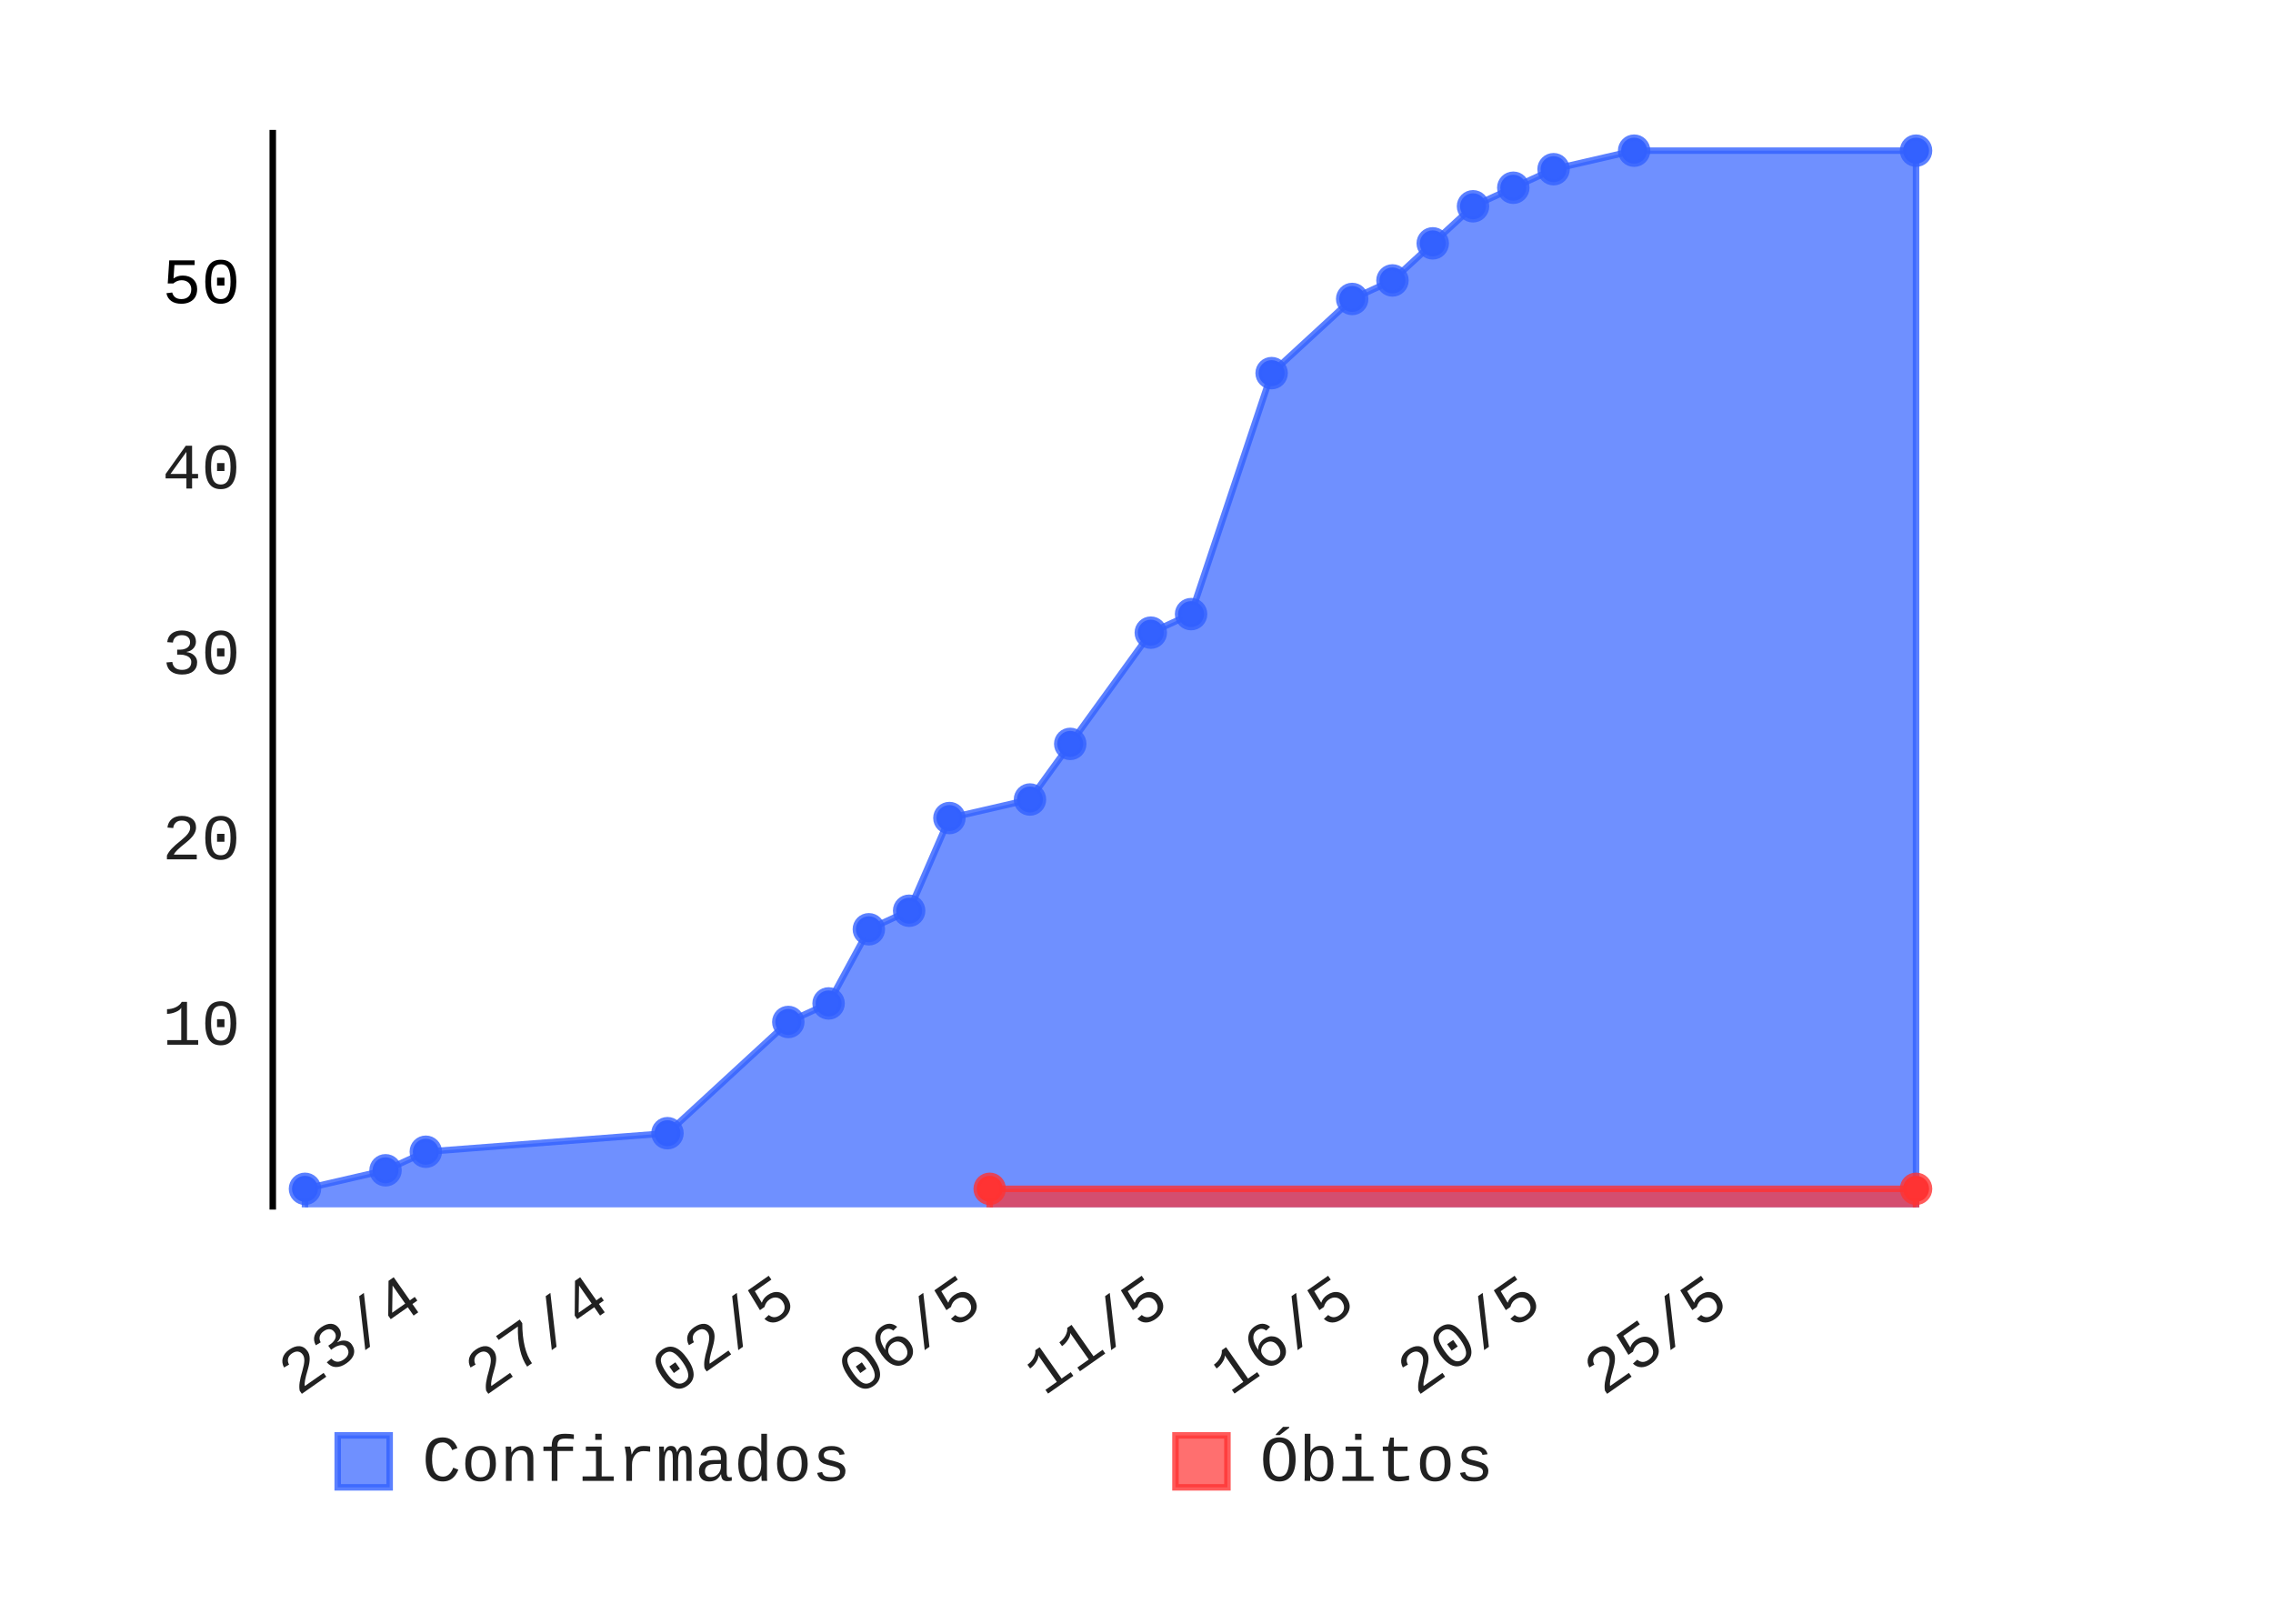
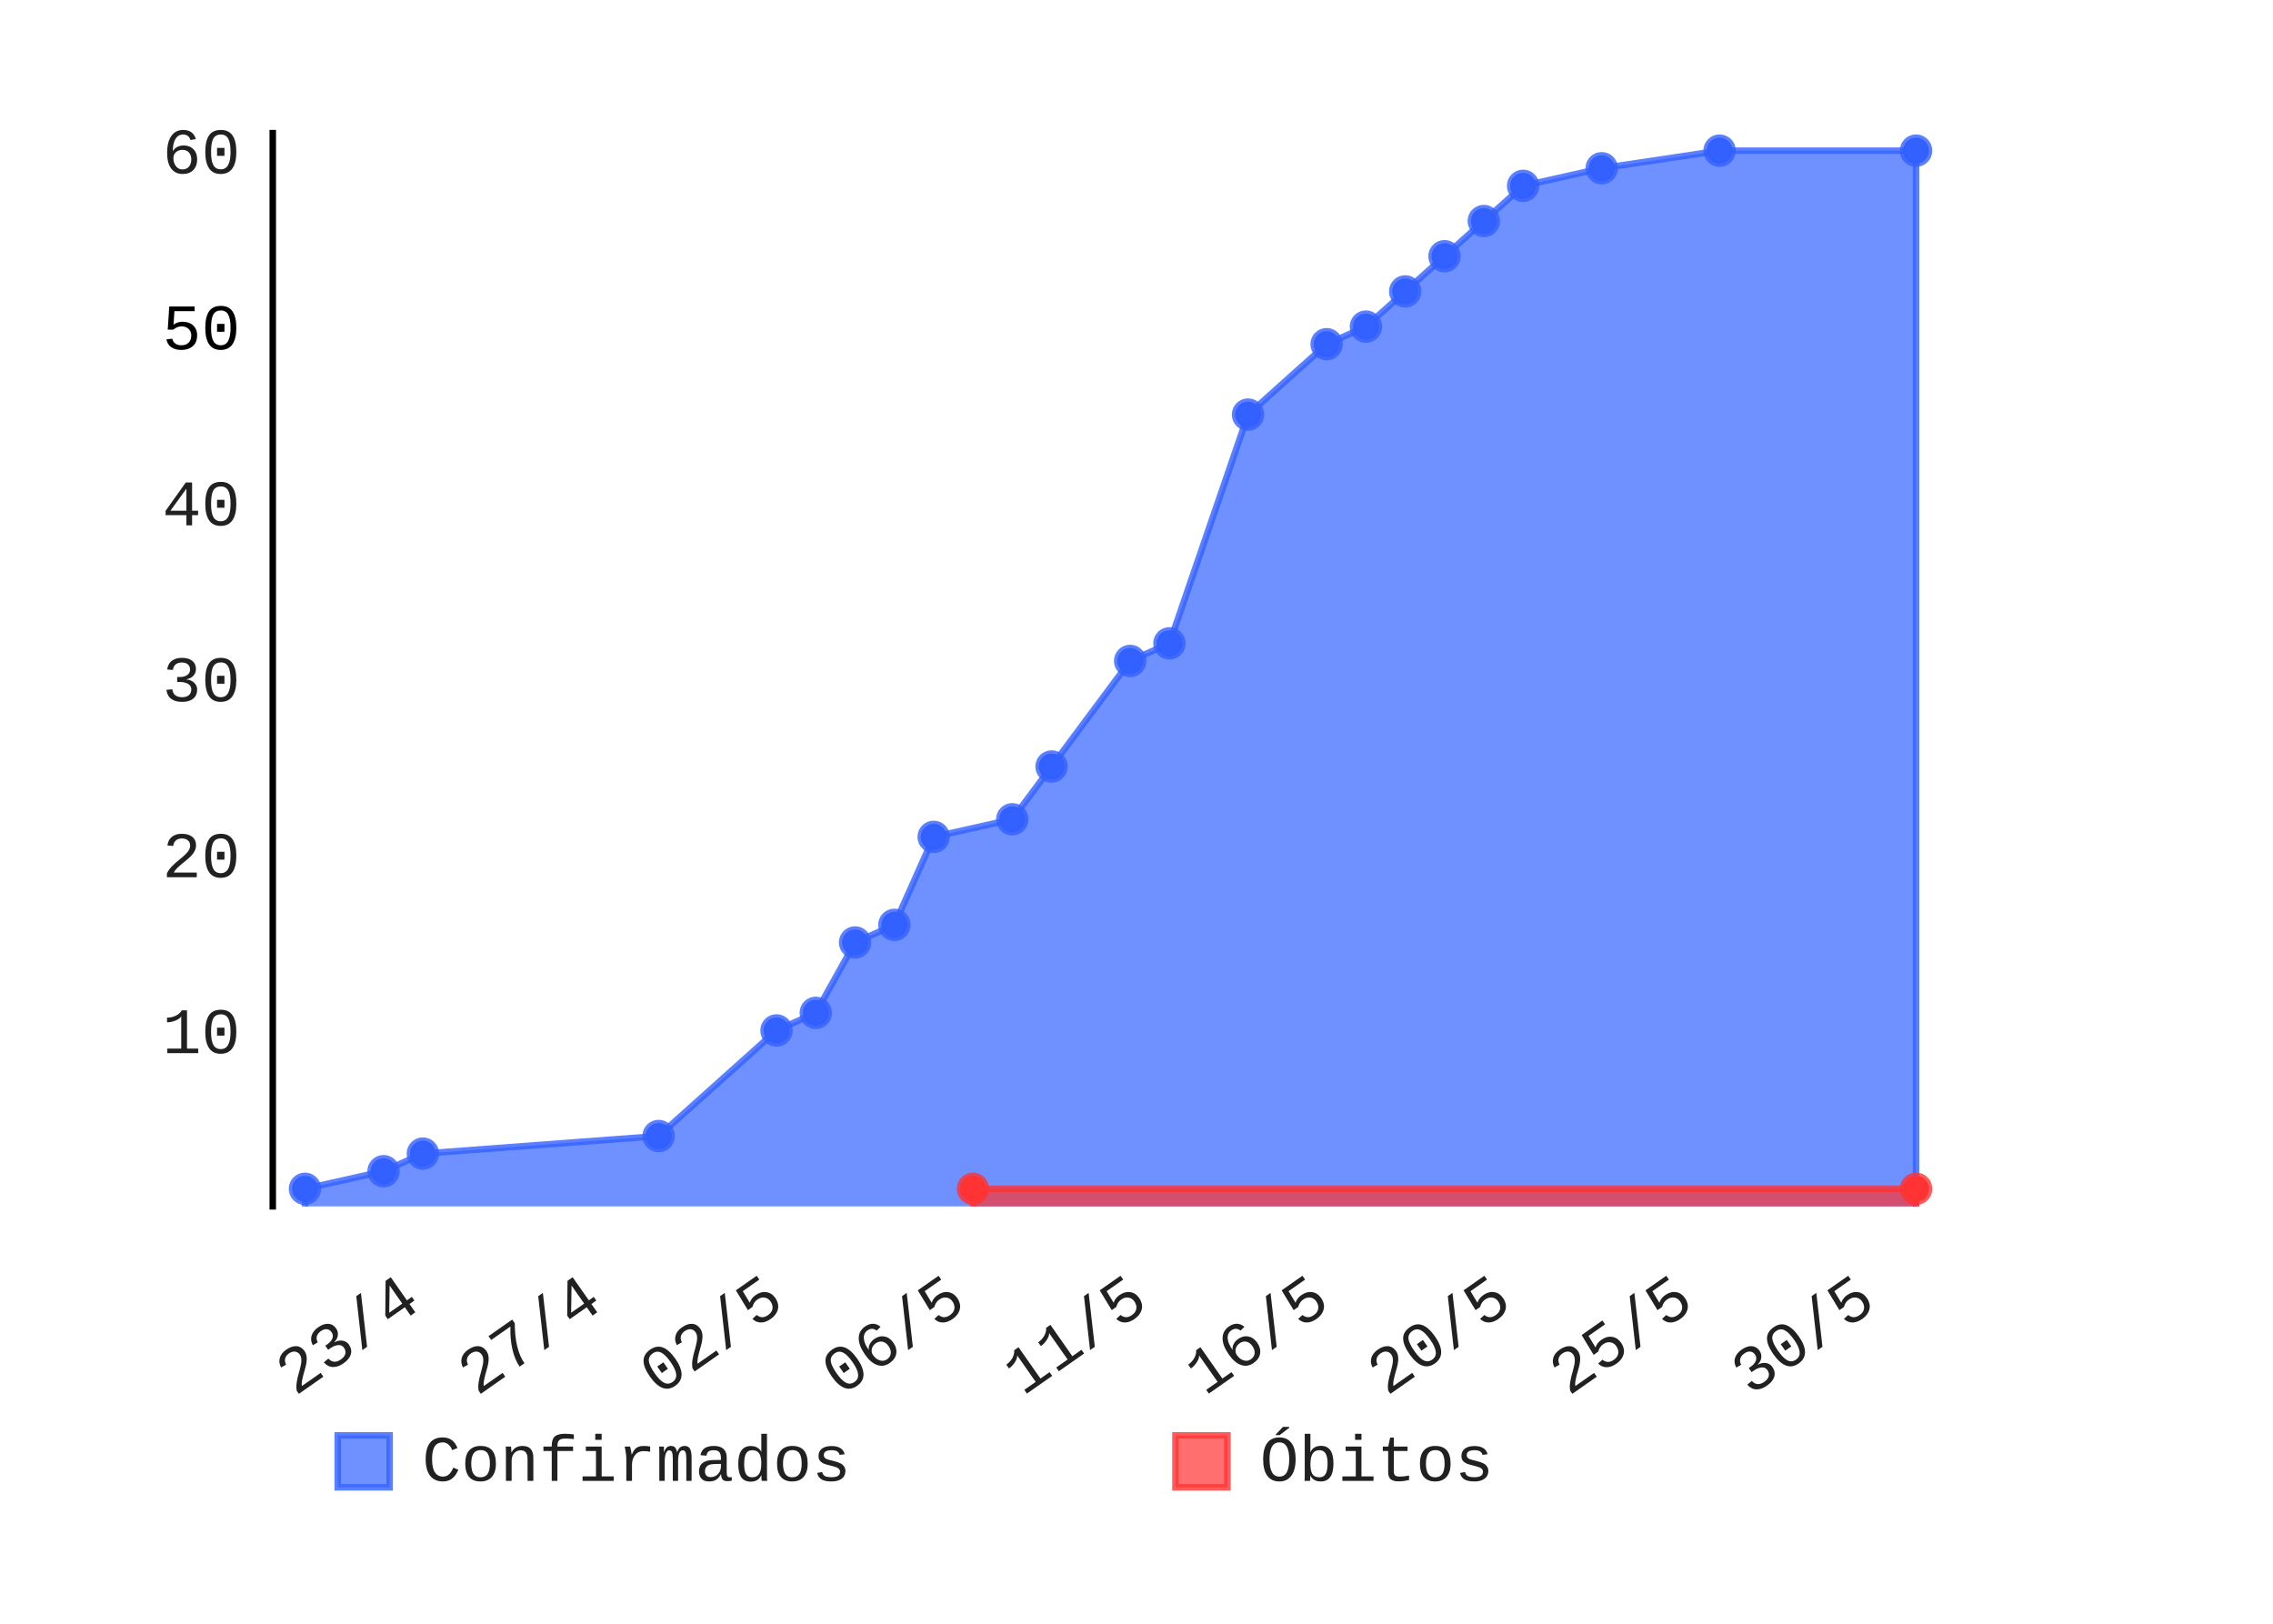
- <svg xmlns="http://www.w3.org/2000/svg" id="chart-e4a5ae97-0ad4-4f5f-99a7-244ec1dfb890" class="pygal-chart" viewBox="0 0 350 250" width="350" height="250">
+ <svg xmlns="http://www.w3.org/2000/svg" id="chart-0428a090-3416-44c7-b287-8e40acd90b35" class="pygal-chart" viewBox="0 0 350 250" width="350" height="250">
  <defs>
-     <style type="text/css">#chart-e4a5ae97-0ad4-4f5f-99a7-244ec1dfb890{-webkit-user-select:none;-webkit-font-smoothing:antialiased;font-family:Consolas,"Liberation Mono",Menlo,Courier,monospace}#chart-e4a5ae97-0ad4-4f5f-99a7-244ec1dfb890 .title{font-family:Consolas,"Liberation Mono",Menlo,Courier,monospace;font-size:8px}#chart-e4a5ae97-0ad4-4f5f-99a7-244ec1dfb890 .legends .legend text{font-family:Consolas,"Liberation Mono",Menlo,Courier,monospace;font-size:10px}#chart-e4a5ae97-0ad4-4f5f-99a7-244ec1dfb890 .axis text{font-family:Consolas,"Liberation Mono",Menlo,Courier,monospace;font-size:10px}#chart-e4a5ae97-0ad4-4f5f-99a7-244ec1dfb890 .axis text.major{font-family:Consolas,"Liberation Mono",Menlo,Courier,monospace;font-size:10px}#chart-e4a5ae97-0ad4-4f5f-99a7-244ec1dfb890 .text-overlay text.value{font-family:Consolas,"Liberation Mono",Menlo,Courier,monospace;font-size:16px}#chart-e4a5ae97-0ad4-4f5f-99a7-244ec1dfb890 .text-overlay text.label{font-family:Consolas,"Liberation Mono",Menlo,Courier,monospace;font-size:10px}#chart-e4a5ae97-0ad4-4f5f-99a7-244ec1dfb890 .tooltip{font-family:Consolas,"Liberation Mono",Menlo,Courier,monospace;font-size:12px}#chart-e4a5ae97-0ad4-4f5f-99a7-244ec1dfb890 text.no_data{font-family:Consolas,"Liberation Mono",Menlo,Courier,monospace;font-size:64px}
- #chart-e4a5ae97-0ad4-4f5f-99a7-244ec1dfb890{background-color:transparent}#chart-e4a5ae97-0ad4-4f5f-99a7-244ec1dfb890 path,#chart-e4a5ae97-0ad4-4f5f-99a7-244ec1dfb890 line,#chart-e4a5ae97-0ad4-4f5f-99a7-244ec1dfb890 rect,#chart-e4a5ae97-0ad4-4f5f-99a7-244ec1dfb890 circle{-webkit-transition:150ms;-moz-transition:150ms;transition:150ms}#chart-e4a5ae97-0ad4-4f5f-99a7-244ec1dfb890 .graph &gt; .background{fill:transparent}#chart-e4a5ae97-0ad4-4f5f-99a7-244ec1dfb890 .plot &gt; .background{fill:rgba(255,255,255,1)}#chart-e4a5ae97-0ad4-4f5f-99a7-244ec1dfb890 .graph{fill:rgba(0,0,0,.87)}#chart-e4a5ae97-0ad4-4f5f-99a7-244ec1dfb890 text.no_data{fill:rgba(0,0,0,1)}#chart-e4a5ae97-0ad4-4f5f-99a7-244ec1dfb890 .title{fill:rgba(0,0,0,1)}#chart-e4a5ae97-0ad4-4f5f-99a7-244ec1dfb890 .legends .legend text{fill:rgba(0,0,0,.87)}#chart-e4a5ae97-0ad4-4f5f-99a7-244ec1dfb890 .legends .legend:hover text{fill:rgba(0,0,0,1)}#chart-e4a5ae97-0ad4-4f5f-99a7-244ec1dfb890 .axis .line{stroke:rgba(0,0,0,1)}#chart-e4a5ae97-0ad4-4f5f-99a7-244ec1dfb890 .axis .guide.line{stroke:rgba(0,0,0,.54)}#chart-e4a5ae97-0ad4-4f5f-99a7-244ec1dfb890 .axis .major.line{stroke:rgba(0,0,0,.87)}#chart-e4a5ae97-0ad4-4f5f-99a7-244ec1dfb890 .axis text.major{fill:rgba(0,0,0,1)}#chart-e4a5ae97-0ad4-4f5f-99a7-244ec1dfb890 .axis.y .guides:hover .guide.line,#chart-e4a5ae97-0ad4-4f5f-99a7-244ec1dfb890 .line-graph .axis.x .guides:hover .guide.line,#chart-e4a5ae97-0ad4-4f5f-99a7-244ec1dfb890 .stackedline-graph .axis.x .guides:hover .guide.line,#chart-e4a5ae97-0ad4-4f5f-99a7-244ec1dfb890 .xy-graph .axis.x .guides:hover .guide.line{stroke:rgba(0,0,0,1)}#chart-e4a5ae97-0ad4-4f5f-99a7-244ec1dfb890 .axis .guides:hover text{fill:rgba(0,0,0,1)}#chart-e4a5ae97-0ad4-4f5f-99a7-244ec1dfb890 .reactive{fill-opacity:.7;stroke-opacity:.8}#chart-e4a5ae97-0ad4-4f5f-99a7-244ec1dfb890 .ci{stroke:rgba(0,0,0,.87)}#chart-e4a5ae97-0ad4-4f5f-99a7-244ec1dfb890 .reactive.active,#chart-e4a5ae97-0ad4-4f5f-99a7-244ec1dfb890 .active .reactive{fill-opacity:.8;stroke-opacity:.9;stroke-width:4}#chart-e4a5ae97-0ad4-4f5f-99a7-244ec1dfb890 .ci .reactive.active{stroke-width:1.5}#chart-e4a5ae97-0ad4-4f5f-99a7-244ec1dfb890 .series text{fill:rgba(0,0,0,1)}#chart-e4a5ae97-0ad4-4f5f-99a7-244ec1dfb890 .tooltip rect{fill:rgba(255,255,255,1);stroke:rgba(0,0,0,1);-webkit-transition:opacity 150ms;-moz-transition:opacity 150ms;transition:opacity 150ms}#chart-e4a5ae97-0ad4-4f5f-99a7-244ec1dfb890 .tooltip .label{fill:rgba(0,0,0,.87)}#chart-e4a5ae97-0ad4-4f5f-99a7-244ec1dfb890 .tooltip .label{fill:rgba(0,0,0,.87)}#chart-e4a5ae97-0ad4-4f5f-99a7-244ec1dfb890 .tooltip .legend{font-size:.8em;fill:rgba(0,0,0,.54)}#chart-e4a5ae97-0ad4-4f5f-99a7-244ec1dfb890 .tooltip .x_label{font-size:.6em;fill:rgba(0,0,0,1)}#chart-e4a5ae97-0ad4-4f5f-99a7-244ec1dfb890 .tooltip .xlink{font-size:.5em;text-decoration:underline}#chart-e4a5ae97-0ad4-4f5f-99a7-244ec1dfb890 .tooltip .value{font-size:1.5em}#chart-e4a5ae97-0ad4-4f5f-99a7-244ec1dfb890 .bound{font-size:.5em}#chart-e4a5ae97-0ad4-4f5f-99a7-244ec1dfb890 .max-value{font-size:.75em;fill:rgba(0,0,0,.54)}#chart-e4a5ae97-0ad4-4f5f-99a7-244ec1dfb890 .map-element{fill:rgba(255,255,255,1);stroke:rgba(0,0,0,.54) !important}#chart-e4a5ae97-0ad4-4f5f-99a7-244ec1dfb890 .map-element .reactive{fill-opacity:inherit;stroke-opacity:inherit}#chart-e4a5ae97-0ad4-4f5f-99a7-244ec1dfb890 .color-0,#chart-e4a5ae97-0ad4-4f5f-99a7-244ec1dfb890 .color-0 a:visited{stroke:#3361FF;fill:#3361FF}#chart-e4a5ae97-0ad4-4f5f-99a7-244ec1dfb890 .color-1,#chart-e4a5ae97-0ad4-4f5f-99a7-244ec1dfb890 .color-1 a:visited{stroke:#FF3333;fill:#FF3333}#chart-e4a5ae97-0ad4-4f5f-99a7-244ec1dfb890 .text-overlay .color-0 text{fill:black}#chart-e4a5ae97-0ad4-4f5f-99a7-244ec1dfb890 .text-overlay .color-1 text{fill:black}
- #chart-e4a5ae97-0ad4-4f5f-99a7-244ec1dfb890 text.no_data{text-anchor:middle}#chart-e4a5ae97-0ad4-4f5f-99a7-244ec1dfb890 .guide.line{fill:none}#chart-e4a5ae97-0ad4-4f5f-99a7-244ec1dfb890 .centered{text-anchor:middle}#chart-e4a5ae97-0ad4-4f5f-99a7-244ec1dfb890 .title{text-anchor:middle}#chart-e4a5ae97-0ad4-4f5f-99a7-244ec1dfb890 .legends .legend text{fill-opacity:1}#chart-e4a5ae97-0ad4-4f5f-99a7-244ec1dfb890 .axis.x text{text-anchor:middle}#chart-e4a5ae97-0ad4-4f5f-99a7-244ec1dfb890 .axis.x:not(.web) text[transform]{text-anchor:start}#chart-e4a5ae97-0ad4-4f5f-99a7-244ec1dfb890 .axis.x:not(.web) text[transform].backwards{text-anchor:end}#chart-e4a5ae97-0ad4-4f5f-99a7-244ec1dfb890 .axis.y text{text-anchor:end}#chart-e4a5ae97-0ad4-4f5f-99a7-244ec1dfb890 .axis.y text[transform].backwards{text-anchor:start}#chart-e4a5ae97-0ad4-4f5f-99a7-244ec1dfb890 .axis.y2 text{text-anchor:start}#chart-e4a5ae97-0ad4-4f5f-99a7-244ec1dfb890 .axis.y2 text[transform].backwards{text-anchor:end}#chart-e4a5ae97-0ad4-4f5f-99a7-244ec1dfb890 .axis .guide.line{stroke-dasharray:4,4}#chart-e4a5ae97-0ad4-4f5f-99a7-244ec1dfb890 .axis .major.guide.line{stroke-dasharray:6,6}#chart-e4a5ae97-0ad4-4f5f-99a7-244ec1dfb890 .horizontal .axis.y .guide.line,#chart-e4a5ae97-0ad4-4f5f-99a7-244ec1dfb890 .horizontal .axis.y2 .guide.line,#chart-e4a5ae97-0ad4-4f5f-99a7-244ec1dfb890 .vertical .axis.x .guide.line{opacity:0}#chart-e4a5ae97-0ad4-4f5f-99a7-244ec1dfb890 .horizontal .axis.always_show .guide.line,#chart-e4a5ae97-0ad4-4f5f-99a7-244ec1dfb890 .vertical .axis.always_show .guide.line{opacity:1 !important}#chart-e4a5ae97-0ad4-4f5f-99a7-244ec1dfb890 .axis.y .guides:hover .guide.line,#chart-e4a5ae97-0ad4-4f5f-99a7-244ec1dfb890 .axis.y2 .guides:hover .guide.line,#chart-e4a5ae97-0ad4-4f5f-99a7-244ec1dfb890 .axis.x .guides:hover .guide.line{opacity:1}#chart-e4a5ae97-0ad4-4f5f-99a7-244ec1dfb890 .axis .guides:hover text{opacity:1}#chart-e4a5ae97-0ad4-4f5f-99a7-244ec1dfb890 .nofill{fill:none}#chart-e4a5ae97-0ad4-4f5f-99a7-244ec1dfb890 .subtle-fill{fill-opacity:.2}#chart-e4a5ae97-0ad4-4f5f-99a7-244ec1dfb890 .dot{stroke-width:1px;fill-opacity:1}#chart-e4a5ae97-0ad4-4f5f-99a7-244ec1dfb890 .dot.active{stroke-width:5px}#chart-e4a5ae97-0ad4-4f5f-99a7-244ec1dfb890 .dot.negative{fill:transparent}#chart-e4a5ae97-0ad4-4f5f-99a7-244ec1dfb890 text,#chart-e4a5ae97-0ad4-4f5f-99a7-244ec1dfb890 tspan{stroke:none !important}#chart-e4a5ae97-0ad4-4f5f-99a7-244ec1dfb890 .series text.active{opacity:1}#chart-e4a5ae97-0ad4-4f5f-99a7-244ec1dfb890 .tooltip rect{fill-opacity:.95;stroke-width:.5}#chart-e4a5ae97-0ad4-4f5f-99a7-244ec1dfb890 .tooltip text{fill-opacity:1}#chart-e4a5ae97-0ad4-4f5f-99a7-244ec1dfb890 .showable{visibility:hidden}#chart-e4a5ae97-0ad4-4f5f-99a7-244ec1dfb890 .showable.shown{visibility:visible}#chart-e4a5ae97-0ad4-4f5f-99a7-244ec1dfb890 .gauge-background{fill:rgba(229,229,229,1);stroke:none}#chart-e4a5ae97-0ad4-4f5f-99a7-244ec1dfb890 .bg-lines{stroke:transparent;stroke-width:2px}</style>
+     <style type="text/css">#chart-0428a090-3416-44c7-b287-8e40acd90b35{-webkit-user-select:none;-webkit-font-smoothing:antialiased;font-family:Consolas,"Liberation Mono",Menlo,Courier,monospace}#chart-0428a090-3416-44c7-b287-8e40acd90b35 .title{font-family:Consolas,"Liberation Mono",Menlo,Courier,monospace;font-size:8px}#chart-0428a090-3416-44c7-b287-8e40acd90b35 .legends .legend text{font-family:Consolas,"Liberation Mono",Menlo,Courier,monospace;font-size:10px}#chart-0428a090-3416-44c7-b287-8e40acd90b35 .axis text{font-family:Consolas,"Liberation Mono",Menlo,Courier,monospace;font-size:10px}#chart-0428a090-3416-44c7-b287-8e40acd90b35 .axis text.major{font-family:Consolas,"Liberation Mono",Menlo,Courier,monospace;font-size:10px}#chart-0428a090-3416-44c7-b287-8e40acd90b35 .text-overlay text.value{font-family:Consolas,"Liberation Mono",Menlo,Courier,monospace;font-size:16px}#chart-0428a090-3416-44c7-b287-8e40acd90b35 .text-overlay text.label{font-family:Consolas,"Liberation Mono",Menlo,Courier,monospace;font-size:10px}#chart-0428a090-3416-44c7-b287-8e40acd90b35 .tooltip{font-family:Consolas,"Liberation Mono",Menlo,Courier,monospace;font-size:12px}#chart-0428a090-3416-44c7-b287-8e40acd90b35 text.no_data{font-family:Consolas,"Liberation Mono",Menlo,Courier,monospace;font-size:64px}
+ #chart-0428a090-3416-44c7-b287-8e40acd90b35{background-color:transparent}#chart-0428a090-3416-44c7-b287-8e40acd90b35 path,#chart-0428a090-3416-44c7-b287-8e40acd90b35 line,#chart-0428a090-3416-44c7-b287-8e40acd90b35 rect,#chart-0428a090-3416-44c7-b287-8e40acd90b35 circle{-webkit-transition:150ms;-moz-transition:150ms;transition:150ms}#chart-0428a090-3416-44c7-b287-8e40acd90b35 .graph &gt; .background{fill:transparent}#chart-0428a090-3416-44c7-b287-8e40acd90b35 .plot &gt; .background{fill:rgba(255,255,255,1)}#chart-0428a090-3416-44c7-b287-8e40acd90b35 .graph{fill:rgba(0,0,0,.87)}#chart-0428a090-3416-44c7-b287-8e40acd90b35 text.no_data{fill:rgba(0,0,0,1)}#chart-0428a090-3416-44c7-b287-8e40acd90b35 .title{fill:rgba(0,0,0,1)}#chart-0428a090-3416-44c7-b287-8e40acd90b35 .legends .legend text{fill:rgba(0,0,0,.87)}#chart-0428a090-3416-44c7-b287-8e40acd90b35 .legends .legend:hover text{fill:rgba(0,0,0,1)}#chart-0428a090-3416-44c7-b287-8e40acd90b35 .axis .line{stroke:rgba(0,0,0,1)}#chart-0428a090-3416-44c7-b287-8e40acd90b35 .axis .guide.line{stroke:rgba(0,0,0,.54)}#chart-0428a090-3416-44c7-b287-8e40acd90b35 .axis .major.line{stroke:rgba(0,0,0,.87)}#chart-0428a090-3416-44c7-b287-8e40acd90b35 .axis text.major{fill:rgba(0,0,0,1)}#chart-0428a090-3416-44c7-b287-8e40acd90b35 .axis.y .guides:hover .guide.line,#chart-0428a090-3416-44c7-b287-8e40acd90b35 .line-graph .axis.x .guides:hover .guide.line,#chart-0428a090-3416-44c7-b287-8e40acd90b35 .stackedline-graph .axis.x .guides:hover .guide.line,#chart-0428a090-3416-44c7-b287-8e40acd90b35 .xy-graph .axis.x .guides:hover .guide.line{stroke:rgba(0,0,0,1)}#chart-0428a090-3416-44c7-b287-8e40acd90b35 .axis .guides:hover text{fill:rgba(0,0,0,1)}#chart-0428a090-3416-44c7-b287-8e40acd90b35 .reactive{fill-opacity:.7;stroke-opacity:.8}#chart-0428a090-3416-44c7-b287-8e40acd90b35 .ci{stroke:rgba(0,0,0,.87)}#chart-0428a090-3416-44c7-b287-8e40acd90b35 .reactive.active,#chart-0428a090-3416-44c7-b287-8e40acd90b35 .active .reactive{fill-opacity:.8;stroke-opacity:.9;stroke-width:4}#chart-0428a090-3416-44c7-b287-8e40acd90b35 .ci .reactive.active{stroke-width:1.5}#chart-0428a090-3416-44c7-b287-8e40acd90b35 .series text{fill:rgba(0,0,0,1)}#chart-0428a090-3416-44c7-b287-8e40acd90b35 .tooltip rect{fill:rgba(255,255,255,1);stroke:rgba(0,0,0,1);-webkit-transition:opacity 150ms;-moz-transition:opacity 150ms;transition:opacity 150ms}#chart-0428a090-3416-44c7-b287-8e40acd90b35 .tooltip .label{fill:rgba(0,0,0,.87)}#chart-0428a090-3416-44c7-b287-8e40acd90b35 .tooltip .label{fill:rgba(0,0,0,.87)}#chart-0428a090-3416-44c7-b287-8e40acd90b35 .tooltip .legend{font-size:.8em;fill:rgba(0,0,0,.54)}#chart-0428a090-3416-44c7-b287-8e40acd90b35 .tooltip .x_label{font-size:.6em;fill:rgba(0,0,0,1)}#chart-0428a090-3416-44c7-b287-8e40acd90b35 .tooltip .xlink{font-size:.5em;text-decoration:underline}#chart-0428a090-3416-44c7-b287-8e40acd90b35 .tooltip .value{font-size:1.5em}#chart-0428a090-3416-44c7-b287-8e40acd90b35 .bound{font-size:.5em}#chart-0428a090-3416-44c7-b287-8e40acd90b35 .max-value{font-size:.75em;fill:rgba(0,0,0,.54)}#chart-0428a090-3416-44c7-b287-8e40acd90b35 .map-element{fill:rgba(255,255,255,1);stroke:rgba(0,0,0,.54) !important}#chart-0428a090-3416-44c7-b287-8e40acd90b35 .map-element .reactive{fill-opacity:inherit;stroke-opacity:inherit}#chart-0428a090-3416-44c7-b287-8e40acd90b35 .color-0,#chart-0428a090-3416-44c7-b287-8e40acd90b35 .color-0 a:visited{stroke:#3361FF;fill:#3361FF}#chart-0428a090-3416-44c7-b287-8e40acd90b35 .color-1,#chart-0428a090-3416-44c7-b287-8e40acd90b35 .color-1 a:visited{stroke:#FF3333;fill:#FF3333}#chart-0428a090-3416-44c7-b287-8e40acd90b35 .text-overlay .color-0 text{fill:black}#chart-0428a090-3416-44c7-b287-8e40acd90b35 .text-overlay .color-1 text{fill:black}
+ #chart-0428a090-3416-44c7-b287-8e40acd90b35 text.no_data{text-anchor:middle}#chart-0428a090-3416-44c7-b287-8e40acd90b35 .guide.line{fill:none}#chart-0428a090-3416-44c7-b287-8e40acd90b35 .centered{text-anchor:middle}#chart-0428a090-3416-44c7-b287-8e40acd90b35 .title{text-anchor:middle}#chart-0428a090-3416-44c7-b287-8e40acd90b35 .legends .legend text{fill-opacity:1}#chart-0428a090-3416-44c7-b287-8e40acd90b35 .axis.x text{text-anchor:middle}#chart-0428a090-3416-44c7-b287-8e40acd90b35 .axis.x:not(.web) text[transform]{text-anchor:start}#chart-0428a090-3416-44c7-b287-8e40acd90b35 .axis.x:not(.web) text[transform].backwards{text-anchor:end}#chart-0428a090-3416-44c7-b287-8e40acd90b35 .axis.y text{text-anchor:end}#chart-0428a090-3416-44c7-b287-8e40acd90b35 .axis.y text[transform].backwards{text-anchor:start}#chart-0428a090-3416-44c7-b287-8e40acd90b35 .axis.y2 text{text-anchor:start}#chart-0428a090-3416-44c7-b287-8e40acd90b35 .axis.y2 text[transform].backwards{text-anchor:end}#chart-0428a090-3416-44c7-b287-8e40acd90b35 .axis .guide.line{stroke-dasharray:4,4}#chart-0428a090-3416-44c7-b287-8e40acd90b35 .axis .major.guide.line{stroke-dasharray:6,6}#chart-0428a090-3416-44c7-b287-8e40acd90b35 .horizontal .axis.y .guide.line,#chart-0428a090-3416-44c7-b287-8e40acd90b35 .horizontal .axis.y2 .guide.line,#chart-0428a090-3416-44c7-b287-8e40acd90b35 .vertical .axis.x .guide.line{opacity:0}#chart-0428a090-3416-44c7-b287-8e40acd90b35 .horizontal .axis.always_show .guide.line,#chart-0428a090-3416-44c7-b287-8e40acd90b35 .vertical .axis.always_show .guide.line{opacity:1 !important}#chart-0428a090-3416-44c7-b287-8e40acd90b35 .axis.y .guides:hover .guide.line,#chart-0428a090-3416-44c7-b287-8e40acd90b35 .axis.y2 .guides:hover .guide.line,#chart-0428a090-3416-44c7-b287-8e40acd90b35 .axis.x .guides:hover .guide.line{opacity:1}#chart-0428a090-3416-44c7-b287-8e40acd90b35 .axis .guides:hover text{opacity:1}#chart-0428a090-3416-44c7-b287-8e40acd90b35 .nofill{fill:none}#chart-0428a090-3416-44c7-b287-8e40acd90b35 .subtle-fill{fill-opacity:.2}#chart-0428a090-3416-44c7-b287-8e40acd90b35 .dot{stroke-width:1px;fill-opacity:1}#chart-0428a090-3416-44c7-b287-8e40acd90b35 .dot.active{stroke-width:5px}#chart-0428a090-3416-44c7-b287-8e40acd90b35 .dot.negative{fill:transparent}#chart-0428a090-3416-44c7-b287-8e40acd90b35 text,#chart-0428a090-3416-44c7-b287-8e40acd90b35 tspan{stroke:none !important}#chart-0428a090-3416-44c7-b287-8e40acd90b35 .series text.active{opacity:1}#chart-0428a090-3416-44c7-b287-8e40acd90b35 .tooltip rect{fill-opacity:.95;stroke-width:.5}#chart-0428a090-3416-44c7-b287-8e40acd90b35 .tooltip text{fill-opacity:1}#chart-0428a090-3416-44c7-b287-8e40acd90b35 .showable{visibility:hidden}#chart-0428a090-3416-44c7-b287-8e40acd90b35 .showable.shown{visibility:visible}#chart-0428a090-3416-44c7-b287-8e40acd90b35 .gauge-background{fill:rgba(229,229,229,1);stroke:none}#chart-0428a090-3416-44c7-b287-8e40acd90b35 .bg-lines{stroke:transparent;stroke-width:2px}</style>
  </defs>
  <g class="graph datetimeline-graph vertical">
    <rect x="0" y="0" width="350" height="250" class="background" />
    <g transform="translate(42, 20)" class="plot">
      <rect x="0" y="0" width="258.0" height="166.234" class="background" />
      <g class="axis y">
        <g class="guides">
-           <text x="-5" y="140.849" class="">10</text>
+           <text x="-5" y="142.155" class="">10</text>
        </g>
        <g class="guides">
-           <text x="-5" y="112.306" class="">20</text>
+           <text x="-5" y="115.063" class="">20</text>
        </g>
        <g class="guides">
-           <text x="-5" y="83.763" class="">30</text>
+           <text x="-5" y="87.972" class="">30</text>
        </g>
        <g class="guides">
-           <text x="-5" y="55.22" class="">40</text>
+           <text x="-5" y="60.88" class="">40</text>
        </g>
        <g class="guides">
-           <text x="-5" y="26.677" class="major">50</text>
+           <text x="-5" y="33.788" class="major">50</text>
+         </g>
+         <g class="guides">
+           <text x="-5" y="6.697" class="">60</text>
        </g>
      </g>
      <g class="axis x">
        <path d="M0 0 v166.234" class="line" />
        <g class="guides">
-           <path d="M23.567 0 v166.234" class="guide line" />
-           <text x="23.567" y="181.234" class="backwards" transform="rotate(325 23.56731 181.2342)">23/4</text>
+           <path d="M23.114 0 v166.234" class="guide line" />
+           <text x="23.114" y="181.234" class="backwards" transform="rotate(325 23.11351 181.2342)">23/4</text>
        </g>
        <g class="guides">
-           <path d="M52.28 0 v166.234" class="guide line" />
-           <text x="52.28" y="181.234" class="backwards" transform="rotate(325 52.27992 181.2342)">27/4</text>
+           <path d="M51.126 0 v166.234" class="guide line" />
+           <text x="51.126" y="181.234" class="backwards" transform="rotate(325 51.12581 181.2342)">27/4</text>
        </g>
        <g class="guides">
-           <path d="M80.993 0 v166.234" class="guide line" />
-           <text x="80.993" y="181.234" class="backwards" transform="rotate(325 80.99252 181.2342)">02/5</text>
+           <path d="M79.138 0 v166.234" class="guide line" />
+           <text x="79.138" y="181.234" class="backwards" transform="rotate(325 79.13811 181.2342)">02/5</text>
        </g>
        <g class="guides">
-           <path d="M109.705 0 v166.234" class="guide line" />
-           <text x="109.705" y="181.234" class="backwards" transform="rotate(325 109.7051 181.2342)">06/5</text>
+           <path d="M107.15 0 v166.234" class="guide line" />
+           <text x="107.15" y="181.234" class="backwards" transform="rotate(325 107.1504 181.2342)">06/5</text>
        </g>
        <g class="guides">
-           <path d="M138.418 0 v166.234" class="guide line" />
-           <text x="138.418" y="181.234" class="backwards" transform="rotate(325 138.4177 181.2342)">11/5</text>
+           <path d="M135.163 0 v166.234" class="guide line" />
+           <text x="135.163" y="181.234" class="backwards" transform="rotate(325 135.1627 181.2342)">11/5</text>
        </g>
        <g class="guides">
-           <path d="M167.13 0 v166.234" class="guide line" />
-           <text x="167.13" y="181.234" class="backwards" transform="rotate(325 167.1303 181.2342)">16/5</text>
+           <path d="M163.175 0 v166.234" class="guide line" />
+           <text x="163.175" y="181.234" class="backwards" transform="rotate(325 163.175 181.2342)">16/5</text>
        </g>
        <g class="guides">
-           <path d="M195.843 0 v166.234" class="guide line" />
-           <text x="195.843" y="181.234" class="backwards" transform="rotate(325 195.8429 181.2342)">20/5</text>
+           <path d="M191.187 0 v166.234" class="guide line" />
+           <text x="191.187" y="181.234" class="backwards" transform="rotate(325 191.1873 181.2342)">20/5</text>
        </g>
        <g class="guides">
-           <path d="M224.556 0 v166.234" class="guide line" />
-           <text x="224.556" y="181.234" class="backwards" transform="rotate(325 224.5556 181.2342)">25/5</text>
+           <path d="M219.2 0 v166.234" class="guide line" />
+           <text x="219.2" y="181.234" class="backwards" transform="rotate(325 219.1996 181.2342)">25/5</text>
+         </g>
+         <g class="guides">
+           <path d="M247.212 0 v166.234" class="guide line" />
+           <text x="247.212" y="181.234" class="backwards" transform="rotate(325 247.2119 181.2342)">30/5</text>
        </g>
      </g>
      <g class="series serie-0 color-0">
-         <path d="M4.962 165.892 L4.962 163.037 17.365 160.183 23.567 157.329 60.779 154.474 79.385 137.349 85.587 134.494 91.788 123.077 97.99 120.223 104.192 105.951 116.596 103.097 122.798 94.534 135.202 77.408 141.404 74.554 153.808 37.448 166.212 26.031 172.413 23.177 178.615 17.468 184.817 11.76 191.019 8.905 197.221 6.051 209.625 3.197 253.038 3.197 253.038 165.892" class="line reactive" />
+         <path d="M4.962 165.747 L4.962 163.037 17.063 160.328 23.114 157.619 59.417 154.91 77.569 138.655 83.62 135.946 89.671 125.109 95.721 122.4 101.772 108.854 113.873 106.145 119.924 98.017 132.025 81.763 138.076 79.053 150.177 43.834 162.279 32.998 168.329 30.288 174.38 24.87 180.431 19.452 186.481 14.033 192.532 8.615 204.633 5.906 222.785 3.197 253.038 3.197 253.038 165.747" class="line reactive" />
      </g>
      <g class="series serie-1 color-1">
-         <path d="M110.394 165.892 L110.394 163.037 253.038 163.037 253.038 165.892" class="line reactive" />
+         <path d="M107.823 165.747 L107.823 163.037 253.038 163.037 253.038 165.747" class="line reactive" />
      </g>
    </g>
    <g class="titles" />
    <g transform="translate(42, 20)" class="plot overlay">
      <g class="series serie-0 color-0">
        <g class="dots">
          <circle cx="4.962" cy="163.037" r="2" class="dot reactive tooltip-trigger" />
        </g>
        <g class="dots">
-           <circle cx="17.365" cy="160.183" r="2" class="dot reactive tooltip-trigger" />
+           <circle cx="17.063" cy="160.328" r="2" class="dot reactive tooltip-trigger" />
        </g>
        <g class="dots">
-           <circle cx="23.567" cy="157.329" r="2" class="dot reactive tooltip-trigger" />
+           <circle cx="23.114" cy="157.619" r="2" class="dot reactive tooltip-trigger" />
        </g>
        <g class="dots">
-           <circle cx="60.779" cy="154.474" r="2" class="dot reactive tooltip-trigger" />
+           <circle cx="59.417" cy="154.91" r="2" class="dot reactive tooltip-trigger" />
        </g>
        <g class="dots">
-           <circle cx="79.385" cy="137.349" r="2" class="dot reactive tooltip-trigger" />
+           <circle cx="77.569" cy="138.655" r="2" class="dot reactive tooltip-trigger" />
        </g>
        <g class="dots">
-           <circle cx="85.587" cy="134.494" r="2" class="dot reactive tooltip-trigger" />
+           <circle cx="83.62" cy="135.946" r="2" class="dot reactive tooltip-trigger" />
        </g>
        <g class="dots">
-           <circle cx="91.788" cy="123.077" r="2" class="dot reactive tooltip-trigger" />
+           <circle cx="89.671" cy="125.109" r="2" class="dot reactive tooltip-trigger" />
        </g>
        <g class="dots">
-           <circle cx="97.99" cy="120.223" r="2" class="dot reactive tooltip-trigger" />
+           <circle cx="95.721" cy="122.4" r="2" class="dot reactive tooltip-trigger" />
        </g>
        <g class="dots">
-           <circle cx="104.192" cy="105.951" r="2" class="dot reactive tooltip-trigger" />
+           <circle cx="101.772" cy="108.854" r="2" class="dot reactive tooltip-trigger" />
        </g>
        <g class="dots">
-           <circle cx="116.596" cy="103.097" r="2" class="dot reactive tooltip-trigger" />
+           <circle cx="113.873" cy="106.145" r="2" class="dot reactive tooltip-trigger" />
        </g>
        <g class="dots">
-           <circle cx="122.798" cy="94.534" r="2" class="dot reactive tooltip-trigger" />
+           <circle cx="119.924" cy="98.017" r="2" class="dot reactive tooltip-trigger" />
        </g>
        <g class="dots">
-           <circle cx="135.202" cy="77.408" r="2" class="dot reactive tooltip-trigger" />
+           <circle cx="132.025" cy="81.763" r="2" class="dot reactive tooltip-trigger" />
        </g>
        <g class="dots">
-           <circle cx="141.404" cy="74.554" r="2" class="dot reactive tooltip-trigger" />
+           <circle cx="138.076" cy="79.053" r="2" class="dot reactive tooltip-trigger" />
        </g>
        <g class="dots">
-           <circle cx="153.808" cy="37.448" r="2" class="dot reactive tooltip-trigger" />
+           <circle cx="150.177" cy="43.834" r="2" class="dot reactive tooltip-trigger" />
        </g>
        <g class="dots">
-           <circle cx="166.212" cy="26.031" r="2" class="dot reactive tooltip-trigger" />
+           <circle cx="162.279" cy="32.998" r="2" class="dot reactive tooltip-trigger" />
        </g>
        <g class="dots">
-           <circle cx="172.413" cy="23.177" r="2" class="dot reactive tooltip-trigger" />
+           <circle cx="168.329" cy="30.288" r="2" class="dot reactive tooltip-trigger" />
        </g>
        <g class="dots">
-           <circle cx="178.615" cy="17.468" r="2" class="dot reactive tooltip-trigger" />
+           <circle cx="174.38" cy="24.87" r="2" class="dot reactive tooltip-trigger" />
        </g>
        <g class="dots">
-           <circle cx="184.817" cy="11.76" r="2" class="dot reactive tooltip-trigger" />
+           <circle cx="180.431" cy="19.452" r="2" class="dot reactive tooltip-trigger" />
        </g>
        <g class="dots">
-           <circle cx="191.019" cy="8.905" r="2" class="dot reactive tooltip-trigger" />
+           <circle cx="186.481" cy="14.033" r="2" class="dot reactive tooltip-trigger" />
        </g>
        <g class="dots">
-           <circle cx="197.221" cy="6.051" r="2" class="dot reactive tooltip-trigger" />
+           <circle cx="192.532" cy="8.615" r="2" class="dot reactive tooltip-trigger" />
        </g>
        <g class="dots">
-           <circle cx="209.625" cy="3.197" r="2" class="dot reactive tooltip-trigger" />
+           <circle cx="204.633" cy="5.906" r="2" class="dot reactive tooltip-trigger" />
+         </g>
+         <g class="dots">
+           <circle cx="222.785" cy="3.197" r="2" class="dot reactive tooltip-trigger" />
        </g>
        <g class="dots">
          <circle cx="253.038" cy="3.197" r="2" class="dot reactive tooltip-trigger" />
        </g>
      </g>
      <g class="series serie-1 color-1">
        <g class="dots">
-           <circle cx="110.394" cy="163.037" r="2" class="dot reactive tooltip-trigger" />
+           <circle cx="107.823" cy="163.037" r="2" class="dot reactive tooltip-trigger" />
        </g>
        <g class="dots">
          <circle cx="253.038" cy="163.037" r="2" class="dot reactive tooltip-trigger" />
        </g>
      </g>
    </g>
    <g transform="translate(42, 20)" class="plot text-overlay">
      <g class="series serie-0 color-0" />
      <g class="series serie-1 color-1" />
    </g>
    <g transform="translate(42, 20)" class="plot tooltip-overlay">
      <g transform="translate(0 0)" style="opacity: 0" class="tooltip">
        <rect rx="10" ry="10" width="0" height="0" class="tooltip-box" />
        <g class="text" />
      </g>
    </g>
    <g transform="translate(52, 220)" class="legends">
      <g id="activate-serie-0" class="legend reactive activate-serie">
        <rect x="0.0" y="1.0" width="8" height="8" class="color-0 reactive" />
        <text x="13.0" y="8.0">Confirmados</text>
      </g>
      <g id="activate-serie-1" class="legend reactive activate-serie">
        <rect x="129.0" y="1.0" width="8" height="8" class="color-1 reactive" />
        <text x="142.0" y="8.0">Óbitos</text>
      </g>
    </g>
  </g>
</svg>
